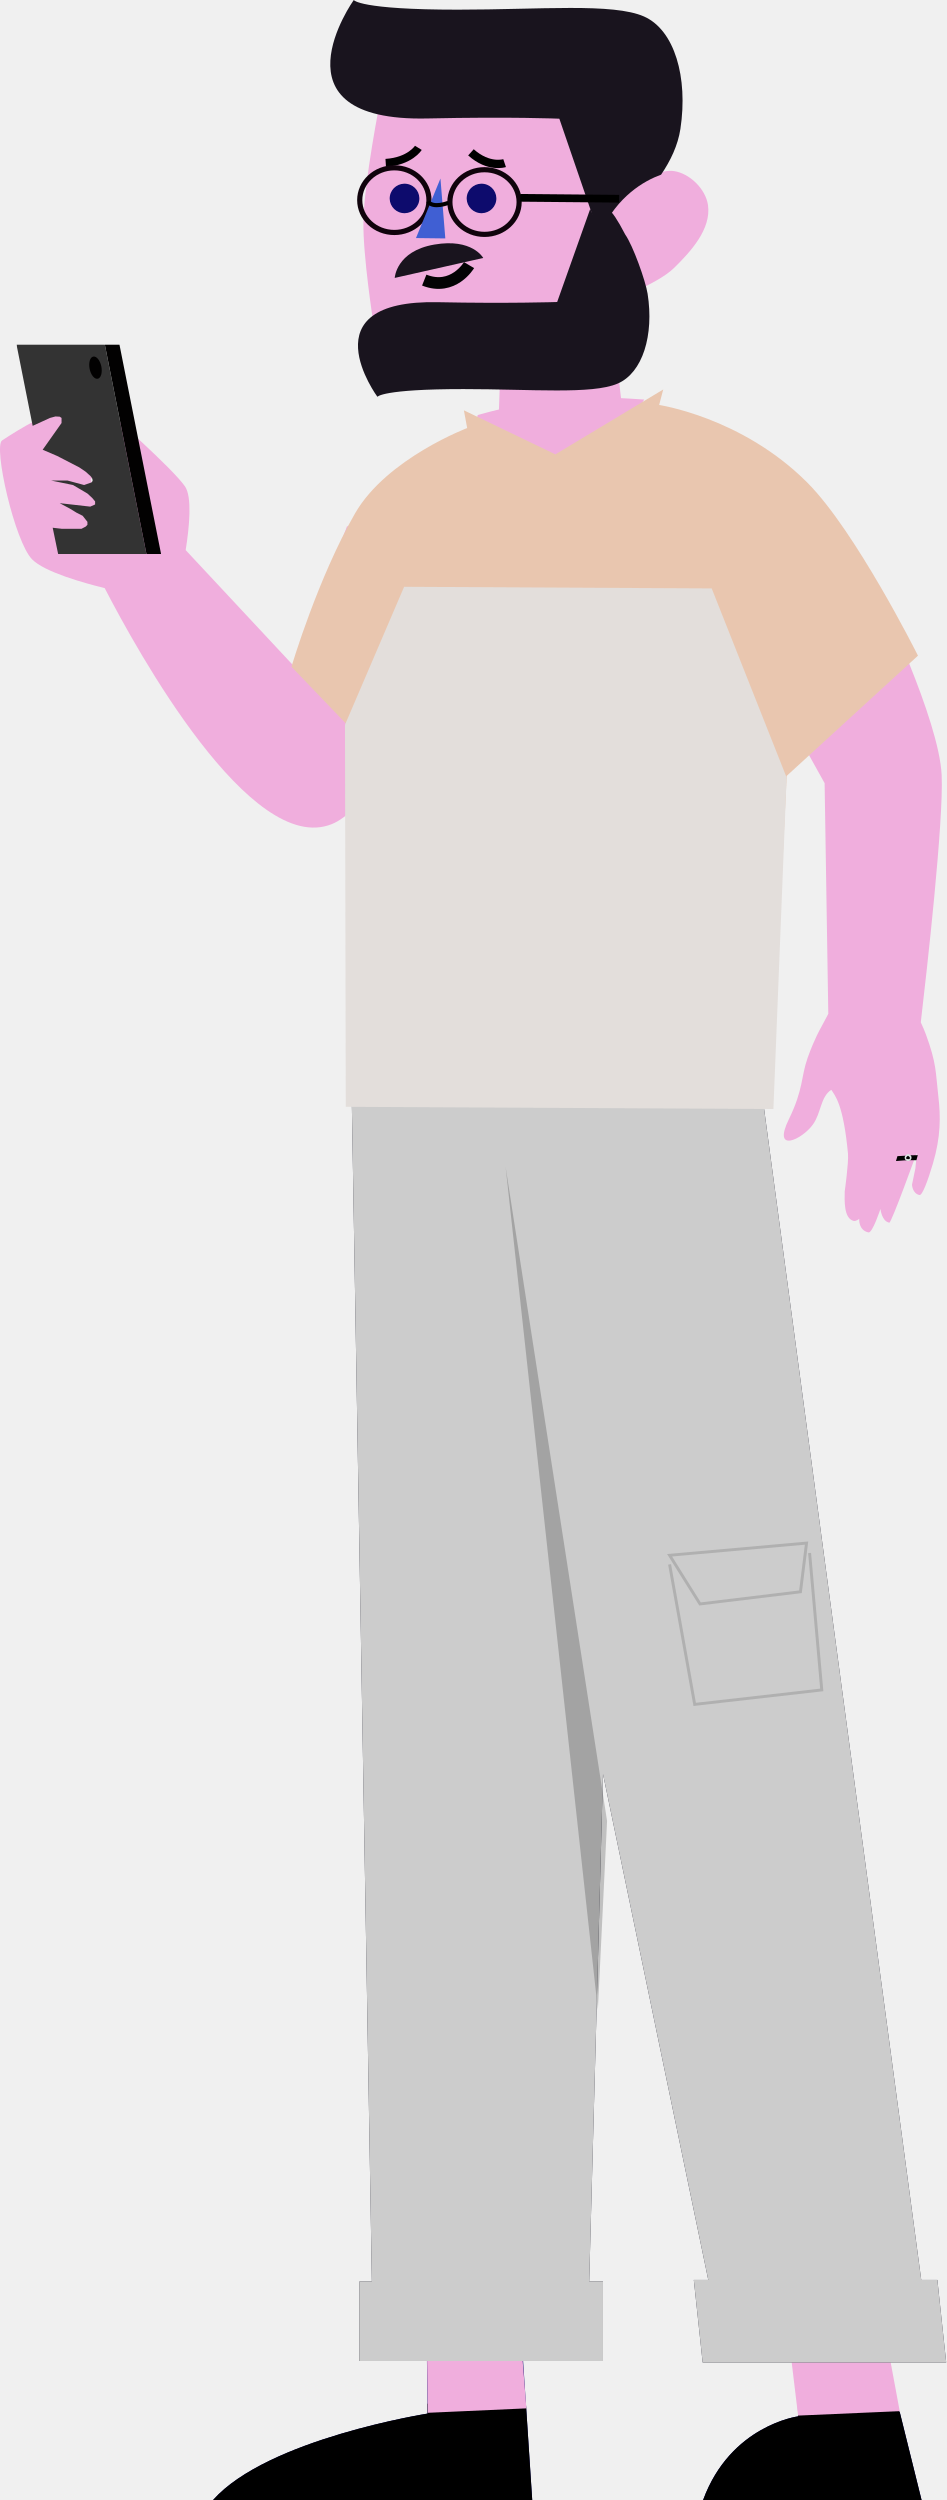
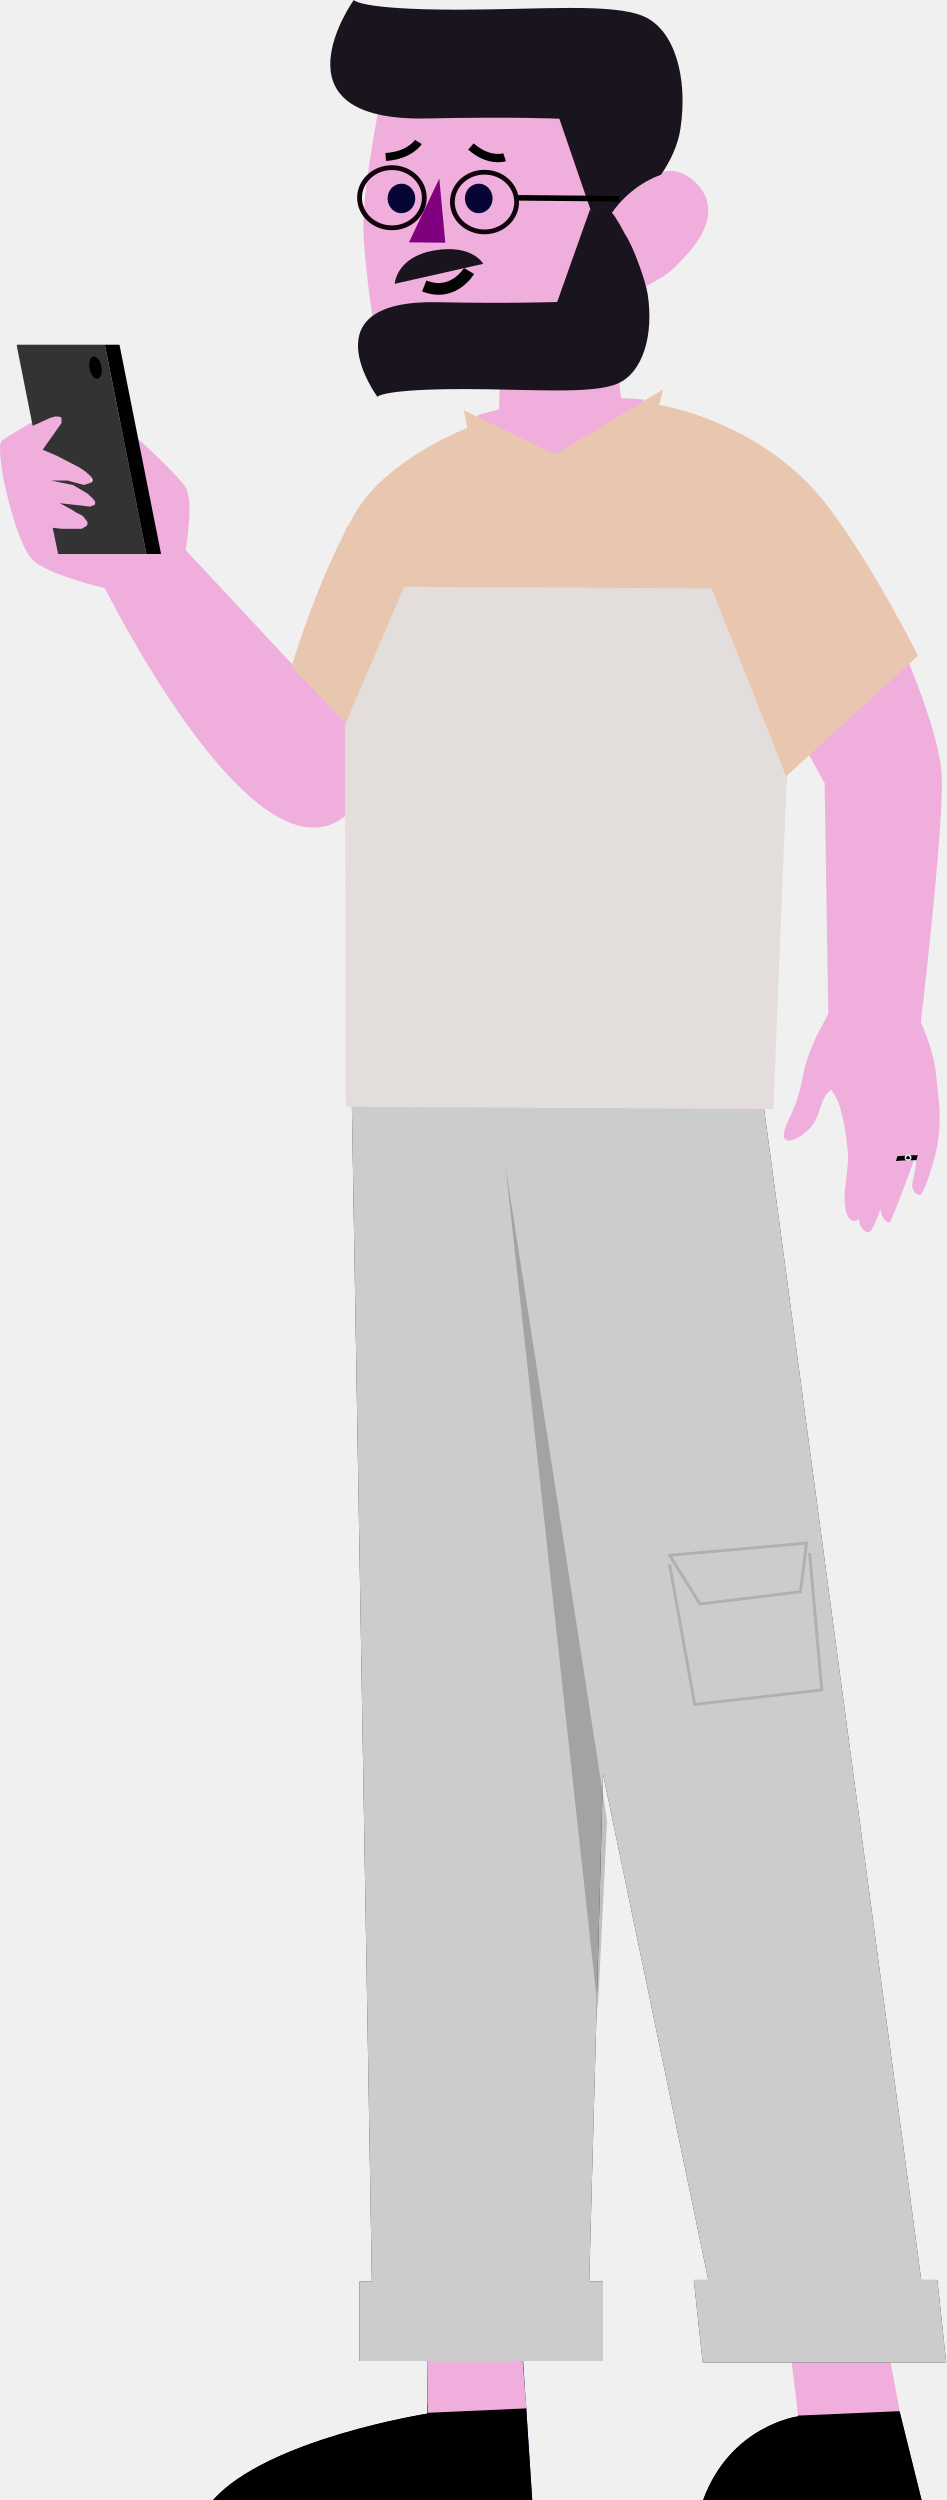
<svg xmlns="http://www.w3.org/2000/svg" xmlns:xlink="http://www.w3.org/1999/xlink" width="322.375" height="851.753" viewBox="0 0 322.375 851.753" version="1.1" id="svg1651">
  <defs id="defs1265">
    <path d="M 70.34,114.774 69.487,85.472 c 0,0 35.798,2.835 43.455,-1.122 0,0 9.359,-47.964 -1.803,-74.526 L 110.912,8.79 35.37,0 31.938,44.246 C 29.394,36.781 7.589,27.187 2.1,37.878 -9.797,61.044 32.74,76.642 32.74,76.642 L 28.421,115.126" id="path-1" />
    <path d="m 360.762,114.958 6.967,22.46 c 0,0 54.408,-22.327 82.395,-13.855 l -94.31,54.637 -24.552,-61.683 z M 76.758,28.761 44.966,55.283 c 0,0 3.65,18.806 4.732,36.433 1.565,25.515 -1.212,48.352 -1.212,48.352 L 4.0088889e-4,45.38 67.503,0 Z" id="path-3" />
    <path d="m 302.756,116.439 28.164,-7.617 8.747,28.641 -24.141,10.069 z M 38.997,0 40.677,35.571 16.904,55.33 0.118,26.654 Z" id="path-5" />
    <path d="M 162.207,109.138 C 154.431,83.515 148.94,64.434 147.135,56.101 139.11,19.053 139.127,1.347 139.127,5.9862845e-4 h 27.821 L 271.761,1.9954282e-4 C 271.19,9.91 272.842,36.19 269.109,72.578 l 81.383,363.038 8.213,-1.432 7.145,28.217 -89.017,17.766 -10.845,-29.816 5.318,-0.927 c -11.881,-35.763 -37.829,-115.152 -63.004,-193.688 -3.142,5.232 -6.439,10.482 -9.899,15.744 C 151.489,342.82 104.665,384.097 79.015,403.489 l 3.791,5.422 L 57.075,425.281 0.489,344.773 25.454,326.884 l 4.21,6.021 c 30.452,-28.011 91.282,-93.874 127.144,-199.69 2.404,-7.088 4.138,-15.249 5.399,-24.077 z" id="path-7" />
    <path d="m 285.217,65.731 c -11.036,21.67 -49.778,92.806 -77.398,81.46 -20.679,-8.496 -45.435,-78.929 -45.435,-78.929 l 40.241,-23.949 18.082,48.402 36.921,-40.111 c -1.254,-7.948 -2.258,-18.338 0.241,-22.001 4.255,-6.234 25.783,-25.442 25.783,-25.442 l 3.92,32.544 0.685,-2.743 c -6.9e-4,-0.153 0.036,-0.318 0.114,-0.497 0.007,-0.017 0.015,-0.034 0.023,-0.052 l 1.585,-6.351 c -0.665,-0.336 -0.938,-0.814 -0.65,-1.477 0.233,-0.538 0.743,-1.127 1.454,-1.746 L 296.194,3.16 c 0,0 1.776,0.79 4.379,1.973 4.187,-0.863 19.351,9.445 19.581,9.602 l 0.003,0.002 c 3.088,1.994 -4.256,34.955 -10.221,41.078 -4.244,4.356 -17.449,8.112 -24.719,9.917 z M 38.686,212.706 l 2.465,4.679 c 0,0 2.231,3.823 4.567,10.497 2.335,6.673 1.365,10.756 6.417,21.237 5.735,11.898 -4.523,6.992 -8.201,1.798 -2.871,-4.054 -2.545,-9.533 -6.267,-11.988 -1.247,1.99 -4.097,4.835 -5.687,22.002 -0.285,3.079 1.111,13.066 1.111,13.066 0.03,2.992 0.414,9.233 -2.993,10.185 -0.844,0.237 -1.943,-0.697 -1.943,-0.697 0,0 0.33,3.905 -3.151,4.682 -1.369,0.305 -4.088,-8.126 -4.088,-8.126 0,0 -0.414,4.282 -3.014,4.758 -0.735,0.134 -9.413,-24.294 -9.413,-24.294 l 0.522,5.517 1.152,5.651 c 0,0 -0.093,3.042 -2.536,3.58 -0.97,0.214 -2.832,-4.859 -4.577,-10.828 -2.714,-9.287 -2.659,-16.266 -1.86,-23.206 0.964,-8.387 0.535,-11.204 4.268,-21.488 0.446,-1.23 1.046,-2.642 1.715,-4.094 C 5.124,197.957 -0.647,146.203 0.06,130.315 0.917,111.043 21.335,68.263 21.335,68.263 l 41.453,23.174 -22.848,41.63 z M 137.858,21.006 c -24.01,-1.412 -34.14,-16.334 -36.45,-20.37 15.234,-1.052 16.826,-0.898 37.118,1.204 8.23,0.853 14.002,2.604 19.592,4.135 1.21,4.106 2.93,16.383 -20.26,15.031 z" id="path-9" />
    <path d="m 189.245,43.714 0.144,-0.028 16.354,37.597 -23.342,13.604 -4.873,82.087 h -132.99 l -2.23,-80.952 -42.05,-31.444 c 0,0 19.83,-39.765 53.76,-55.592 10.97,-5.12 21.03,-7.536 30.39,-8.46 0.767,-0.076 0.162,-0.054 0.255,0.308 0.053,0.205 0.238,0.512 0.453,0.859 0.215,0.347 0.215,0.235 1.268,1.789 1.054,1.554 2.615,3.103 4.97,5.505 1.953,1.993 4.651,3.944 7.298,5.423 3.014,1.684 5.972,2.809 7.869,3.607 1.713,0.721 3.157,1.099 4.553,1.43 3.943,0.936 7.013,1.227 13.275,1.553 0.76,0.04 5.16,-0.286 5.934,-0.44 1.104,-0.219 2.093,-0.418 3.341,-0.758 1.248,-0.34 4.35,-1.788 6.403,-4.338 0.871,-1.082 1.698,-4.639 1.444,-7.259 -0.255,-2.621 -1.398,-2.626 -0.353,-2.34 18.37,5 35.731,15.31 45.88,33.592 0.818,1.473 1.566,2.891 2.247,4.258 z" id="path-11" />
    <polygon id="path-13" points="0.887,72.597 0.887,0.234 45.169,0.234 45.169,72.597 " />
    <polygon id="path-15" points="0.904,72.597 0.904,0.234 20.075,0.234 20.075,72.597 " />
    <path d="m 215.391,107.69 c 0,7.61 -0.79,15.04 -2.301,22.21 -10.229,48.82 -53.529,65.48 -105.399,65.48 C 48.22,195.38 0,167.17 0,107.69 0,48.21 48.22,0 107.691,0 c 40.889,0 76.46,22.78 94.7,56.35 8.289,15.26 13,32.75 13,51.34" id="path-17" />
    <path d="M 45.835,0.595 C 58.429,11.428 77.068,21.501 98.948,28.35 97.555,43.175 92.93,68.726 78.977,78.007 c -6.591,4.383 -18.594,4.923 -28.819,4.333 l -2.345,29.043 -30.393,-11.903 c 0,0 7.586,-35.298 3.524,-41.785 -5.455,-8.739 -20.05,-11.555 -20.067,-23.632 -0.006,-3.577 2.085,-9.77 9.806,-9.782 10.364,-0.015 8.887,12.401 8.887,12.401 9.534,3.709 19.252,-21.695 26.265,-36.088 z" id="path-19" />
    <path d="m 237.082,77.318 c -0.66,-6.468 -0.919,-14.206 1.137,-16.977 3.771,-5.086 22.416,-20.461 22.416,-20.461 l 0.994,12.83 4.414,-15.063 c 0,0 4.888,1.449 9.619,3.924 4.221,2.209 8.226,5.391 9.976,6.634 2.507,1.782 -4.781,29.2 -9.976,34.134 -3.567,3.386 -14.084,6.012 -20.326,7.326 -11.921,19.251 -43.691,67.351 -61.242,63.382 -18.234,-4.122 -35.151,-67.86 -35.151,-67.86 l 30.755,-14.982 13.391,41.273 z M 28.095,217 l 7.486,19.144 c 0,0 1.137,4.929 1.773,10.753 0.635,5.825 0.878,9.368 4.735,18.108 2.688,6.09 -6.011,4.271 -8.477,0.869 -2.543,-3.509 -3.83,-17.892 -8.017,-15.046 -4.187,2.846 -5.449,17.322 -4.512,30.992 0.147,2.147 -1.344,3.9 -2.41,4.518 -1.729,1.001 -4.252,-7.459 -4.252,-7.459 0,0 -0.908,2.972 -3.661,1.731 -0.975,-0.439 -3.879,-6.195 -3.879,-6.195 0,0 -2.249,-2.836 -3.431,-6.003 C 1.362,262.82 -0.343,252.442 0.059,249.393 1.008,242.206 3.144,230.076 5.951,223.356 4.294,206.089 -2.06,136.765 1.445,123.596 5.457,108.527 13.317,88.108 13.317,88.108 l 30.16,17.739 -12.93,27.602 z M 132.336,1.776 c 0,0 8.054,5.692 14.07,15.87 8.233,13.924 3.929,25.937 -8.738,25.957 C 124.107,43.626 108.543,39.01 101.982,18.47 98.663,8.08 95.528,0 95.528,0 Z" id="path-21" />
    <path d="M 32.88,27.776 C 29.039,25.271 24.347,22.584 22.474,23.021 c -2.286,0.533 1.956,6.578 4.987,10.49 -4.898,1.965 -11.39,4.908 -12.427,7.058 -0.718,1.489 2.088,1.976 5.565,2.042 -3.2,1.534 -5.992,3.193 -6.641,4.54 -0.832,1.725 3.063,2.105 7.253,2.044 -3.7,1.688 -7.166,3.607 -7.9,5.128 -1.239,2.569 8.01,2.155 13.097,1.743 L 25.094,61.805 c -0.371,1.625 -1.851,2.753 -3.517,2.68 L 3.475,63.694 c -2.154,-0.094 -3.696,-2.118 -3.215,-4.22 L 13.086,3.416 c 0.372,-1.625 1.851,-2.752 3.516,-2.68 l 18.103,0.791 c 2.154,0.095 3.695,2.119 3.215,4.22 z" id="path-23" />
    <path d="M 102.63,1.128 90.499,0.543 c 0,0 3.135,8.08 6.454,18.47 6.561,20.54 22.125,25.156 35.686,25.133 12.667,-0.02 16.971,-12.033 8.738,-25.957 -5.299,-8.965 -12.179,-14.449 -13.744,-15.629 15.995,1.081 25.954,3.09 35.178,11.74 17.561,16.471 31.781,46.835 37.628,76.833 l -32.091,14.321 -11.43,44.167 -83.985,-1.28 c 0,0 0.735,-8.09 -1.076,-19.78 -2.359,-15.29 -10.875,-26.7 -10.875,-26.7 l -8.447,12.84 L 0,83.731 C 17.199,52.368 41.189,20.03 57.184,9.74 68.484,2.467 78.83,0.642 88.939,0.543 93.536,0.498 98.152,0.81 102.63,1.128 Z" id="path-25" />
    <path d="M 30.085,4.574 53.424,4.068 56.008,30.063 58.545,60.027 H 0 C 7.802,35.158 30.321,31.253 30.321,31.253 Z M 178.432,9.793 176.03,30.752 c 0,0 44.676,11.712 61.47,29.132 L 155.151,60.027 157.337,0 Z" id="path-27" />
    <path d="M 3.049,0 25.816,7.999 25.687,33.703 0,32.513 Z M 126.713,7.009 148.841,15.804 148.651,33.203 126.033,32.372 Z" id="path-29" />
    <path d="M 4.587,499.419 C 5.631,466.908 12.371,261.546 19.296,139.366 24.095,54.681 60.01,8.056 66.75,9.7540984e-5 H 152.322 C 152.478,1.082 163.997,82.617 166.105,253.225 c 1.892,152.789 -0.059,236.304 -0.302,246.125 l -1.5e-4,0.005 2.733,-0.004 0.018,13.153 -44.312,0.071 -0.018,-13.153 1.528,-0.002 -9e-5,-0.001 -22.502,-267.37 -6.74,-80.023 -51.16,347.324 -3.31e-4,0.002 2.213,-0.004 -0.773,13.153 -45.877,0.074 0.773,-13.152 2.903,-0.005 z" id="path-31" />
    <mask id="mask-4-9" fill="#ffffff">
      <use xlink:href="#path-3" id="use1615" x="0" y="0" width="100%" height="100%" />
    </mask>
    <mask id="mask-6-1" fill="#ffffff">
      <use xlink:href="#path-5" id="use1626" x="0" y="0" width="100%" height="100%" />
    </mask>
    <mask id="mask-8-2" fill="#ffffff">
      <use xlink:href="#path-7" id="use1637" x="0" y="0" width="100%" height="100%" />
    </mask>
    <mask id="mask-4-90" fill="#ffffff">
      <use xlink:href="#path-3" id="use1615-8" x="0" y="0" width="100%" height="100%" />
    </mask>
    <mask id="mask-6-9" fill="#ffffff">
      <use xlink:href="#path-5" id="use1626-3" x="0" y="0" width="100%" height="100%" />
    </mask>
    <mask id="mask-8-4" fill="#ffffff">
      <use xlink:href="#path-7" id="use1637-4" x="0" y="0" width="100%" height="100%" />
    </mask>
    <mask id="mask-4-96" fill="#ffffff">
      <use xlink:href="#path-3" id="use1615-1" x="0" y="0" width="100%" height="100%" />
    </mask>
    <mask id="mask-6-93" fill="#ffffff">
      <use xlink:href="#path-5" id="use1626-5" x="0" y="0" width="100%" height="100%" />
    </mask>
    <mask id="mask-8-6" fill="#ffffff">
      <use xlink:href="#path-7" id="use1637-5" x="0" y="0" width="100%" height="100%" />
    </mask>
    <path d="M 70.161,112.544 69.314,83.357 c 0,0 35.521,2.824 43.121,-1.117 0,0 9.286,-47.775 -1.79,-74.232 L 110.421,6.977 35.46,0 30.445,40.092 C 27.92,32.656 7.893,25.302 2.445,35.951 -9.359,59.026 32.851,74.563 32.851,74.563 l -4.286,38.332" id="path-1-5" />
    <path d="m 169.034,15.812 -0.283,24.345 c 0,0 54.576,8.597 73.077,29.441 H 133.095 L 137.65,0 Z M 42.806,13.761 42.524,41.106 c 0,0 22.987,3.001 32.343,28.492 H 0.448 L 7.891,39.595 12.716,34.799 Z" id="path-3-3" />
    <path d="m 129.76,2.05 31.385,9.434 -0.283,24.344 -33.631,-1.512 z M 6.545,0 37.929,9.433 34.635,36.777 0,35.266 Z" id="path-5-3" />
    <path d="m 81.066,460.375 h 4.926 l -3.012,28.128 H 0 L 3.012,460.375 H 8.503 L 70.288,3.9990393e-4 109.106,2.5426378e-4 203.522,0 l -7.84,460.875 h 4.232 v 27.128 h -82.98 v -27.128 h 4.695 l -4.697,-172.841 z" id="path-7-7" />
    <path d="M 211.13,7.465 C 213.694,1.637 227.163,0 227.163,0 c 0,0 21.495,23.921 23.419,27.573 1.923,3.652 5.481,21.738 5.312,25.311 -0.17,3.573 -11.255,19.629 -11.255,19.629 -6.878,-1.629 -2.386,-9.921 -2.386,-9.921 0,0 -6.161,5.036 -8.722,4.952 -24.121,-0.795 -22.829,-12.602 -22.258,-14.08 1.281,-3.32 7.719,0.476 7.719,0.476 0,0 -15.195,-29.803 -7.862,-46.475 z M 40.6,18.87 c 0,0 2.072,3.539 4.407,10.212 2.336,6.673 1.364,10.756 6.417,21.238 5.735,11.898 -4.523,6.991 -8.201,1.797 -2.871,-4.053 -2.545,-9.533 -6.267,-11.987 -1.247,1.99 -4.097,4.835 -5.687,22.002 -0.285,3.078 1.111,13.065 1.111,13.065 0.03,2.992 0.413,9.233 -2.992,10.185 -0.845,0.238 -1.944,-0.696 -1.944,-0.696 0,0 0.33,3.905 -3.152,4.682 -1.368,0.305 -4.087,-8.126 -4.087,-8.126 0,0 -0.414,4.282 -3.014,4.757 -0.735,0.135 -9.412,-24.293 -9.412,-24.293 l 0.522,5.517 1.151,5.651 c 0,0 -0.092,3.041 -2.536,3.58 -0.97,0.214 -2.832,-4.86 -4.576,-10.828 -2.715,-9.288 -2.66,-16.266 -1.862,-23.207 0.965,-8.387 1.219,-11.613 4.952,-21.898 z" id="path-9-1" />
    <path d="M 28.811,18.72 33.288,9.941349e-5 52.748,1.203 l 13.38,16.463 8.7,-15.111 6.21,0.388 1.929,17.477 C 114.341,32.384 117.029,44.059 124.51,59.418 c 8.175,16.784 -1.805,133.28 -1.805,133.28 L 0,187.075 c 0,0 16.627,-167.09 27.518,-168.226 0.43,-0.045 0.861,-0.088 1.293,-0.13 z" id="path-11-5" />
    <path d="m 36.769,284.6 8.737,-39.564 c 1.681,1.222 2.854,2.002 3.518,2.34 2.505,1.277 3.527,0.647 3.76,-0.4 0.25,-1.127 -0.939,-4.145 -3.014,-9.329 -0.414,-1.035 -0.932,-2.567 -1.554,-4.596 l 18.07,-81.384 -2.186,-19.677 -14.33,76.867 -49.74,2.336 c 0,0 -0.98,-70.733 8.49,-111.651 6.03,-26.066 39.915,-75.376 55.504,-85.67 6.617,-4.369 35.806,-12.909 35.806,-12.909 0,0 7.447,18.467 7.701,43.961 0.554,55.672 -5.087,245.029 -5.087,245.029 z m 168.68,-61.696 -6.77,-14.036 1.84,77.571 -23.41,2.755 c 0,0 -16.922,-210.492 -18.706,-239.82 -2,-32.882 -2.364,-45.358 -2.904,-46.74 0,-0.01 -0.01,-0.02 -0.01,-0.02 0,0 32.418,11.329 43.18,29.121 5.565,9.202 14.8,78.116 14.8,78.116 l 35.5,88.975 z" id="path-13-4" />
    <path d="M 31.698,121.258 2.163,58.876 c -3.361,-7.1 -1.663,-15.549 4.185,-20.819 l 2.376,-2.141 -0.155,-0.268 C 3.746,27.32 5.661,16.751 13.104,10.621 l 11.725,-9.657 c 0,0 7.054,23.545 7.337,35.164 0.402,16.51 -0.468,85.131 -0.468,85.131 z M 88.741,120.668 80.49,2.614 95.708,14.827 c 6.318,5.071 9.303,13.197 7.757,21.121 l -0.411,2.109 0.917,0.77 c 6.912,5.808 9.43,15.294 6.302,23.735 z" id="path-15-7" />
    <mask id="mask-4-7" fill="#ffffff">
      <use xlink:href="#path-3-3" id="use1615-2" x="0" y="0" width="100%" height="100%" />
    </mask>
    <mask id="mask-6-6" fill="#ffffff">
      <use xlink:href="#path-5-3" id="use1626-9" x="0" y="0" width="100%" height="100%" />
    </mask>
    <mask id="mask-8-3" fill="#ffffff">
      <use xlink:href="#path-7-7" id="use1637-42" x="0" y="0" width="100%" height="100%" />
    </mask>
    <mask id="mask-2" fill="#ffffff">
      <use xlink:href="#path-1" id="use1337" x="0" y="0" width="100%" height="100%" />
    </mask>
  </defs>
  <g id="Scene" stroke="none" stroke-width="1" fill="none" fill-rule="evenodd" transform="translate(731.0524,135.41)">
    <g id="Illustration-5" transform="translate(-211,-231)">
      <g id="g845" transform="translate(506.0298,-74.66013)">
        <g id="g3772" transform="matrix(-1,0,0,1,-157.7409,-278.628)">
          <g id="Group-23" transform="translate(661.7741,447.5177)">
            <g id="Group-22" transform="rotate(4.036272,-1145.977,1093.768)" />
            <path style="fill:#f0aedd;fill-opacity:1;stroke:#f0aedd;stroke-width:1px;stroke-linecap:butt;stroke-linejoin:miter;stroke-opacity:1" d="M 76.546,35.775 1.108,26.961 -2.262,71.031 c 0,0 -13.02,-12.062 -20.739,-10.888 -5.195,0.79 -10.394,5.947 -11.147,11.147 -1.142,7.883 5.718,15.422 11.406,20.998 5.906,5.79 22.035,11.406 22.035,11.406 l -4.407,38.626 41.219,-0.518 -1.037,-29.812 43.811,-0.778 c 0,0 3.606,-22.933 3.37,-34.478 -0.282,-13.782 -5.703,-40.959 -5.703,-40.959 z" id="path1263" />
            <g id="g1261" transform="translate(-36.72435,1.360099)">
              <path d="M 39.114,80.137 C 38.975,79.797 38.82,79.445 38.649,79.081 32.882,66.806 23.936,61.649 18.06,59.508 14.849,54.784 12.318,49.5 11.477,43.935 8.813,26.328 13.472,10.235 23.868,5.623 34.391,0.954 59.317,3.295 87.305,3.295 c 33.605,0 35.456,-3.295 35.456,-3.295 0,0 29.623,41.572 -25.069,40.363 -28.66,-0.634 -44.969,0.081 -44.969,0.081 z" id="Combined-Shape" fill="#19141e" />
              <path d="m 42.21,71.195 c -0.115,0.272 -0.243,0.553 -0.385,0.844 -4.771,9.803 -0.897,-12.75 -11.532,7.84 -2.656,3.773 -6.95,15.783 -7.645,20.228 -2.204,14.061 1.65,26.913 10.249,30.597 8.705,3.729 29.324,1.859 52.476,1.859 27.799,0 29.33,2.631 29.33,2.631 0,0 24.505,-33.2 -20.737,-32.235 -23.708,0.506 -40.499,-0.065 -40.499,-0.065 z" id="Combined-Shape-7" fill="#19141e" style="stroke-width:0.813" />
            </g>
          </g>
          <g id="Person-/-Man-/-2" transform="translate(-2306.557,-89.43688)" style="fill:none;fill-rule:evenodd;stroke:none;stroke-width:1">
            <a id="a2598-1" transform="translate(1719.104,599.6855)">
              <g id="Man-/-Legs-/-2-1" transform="translate(987.4166,72.79211)">
                <g id="Group-28-3" transform="translate(145,182.2332)">
                  <g id="Shoes-1" transform="translate(8.957218,465.7583)">
                    <mask id="mask3497" fill="#ffffff">
                      <use xlink:href="#path-3-3" id="use3495" x="0" y="0" width="100%" height="100%" />
                    </mask>
                    <use id="use1618" fill="#0d0b6d" xlink:href="#path-3-3" x="0" y="0" width="100%" height="100%" />
                    <g id="Colors-/-Wear-/-Blue" mask="url(#mask-4-7)" fill="#2437a8" fill-rule="nonzero">
                      <g transform="translate(0,36.78896)" id="g1622">
                        <rect x="0" y="0" width="242" height="33" id="rect1620" style="fill:#000000" />
                      </g>
                    </g>
                  </g>
                  <g id="Legs" transform="matrix(1.018201,0,0,1,136.8219,519.6805)">
                    <mask id="mask3506" fill="#ffffff">
                      <use xlink:href="#path-5-3" id="use3504" x="0" y="0" width="100%" height="100%" />
                    </mask>
                    <use id="use1629" fill="#cf3e83" xlink:href="#path-5-3" x="0" y="0" width="100%" height="100%" transform="matrix(0.9818304,0,0,1,-117.8347,-49.85736)" style="fill:#f0aedd;fill-opacity:1" />
                  </g>
                  <g id="Pants-3" transform="translate(1.003547)">
                    <mask id="mask3515" fill="#ffffff">
                      <use xlink:href="#path-7-7" id="use3513" x="0" y="0" width="100%" height="100%" />
                    </mask>
                    <use id="use1640" fill="#2f2f3d" xlink:href="#path-7-7" x="0" y="0" width="100%" height="100%" />
                    <g id="Colors-/-Wear-/-Black-2" mask="url(#mask-8-3)" fill="#19141e" fill-rule="nonzero">
                      <g transform="translate(5.02e-4)" id="g1644">
                        <rect x="0" y="0" width="203" height="489" id="rect1642" style="fill:#cccccc" />
                      </g>
                    </g>
                  </g>
                  <polygon id="Fill-15" fill="#000000" opacity="0.2" points="119.682,368.391 116.547,304.013 151.123,81.126 " />
                </g>
              </g>
            </a>
          </g>
          <g id="Man-/-Body-/-5" transform="matrix(1,0,0,0.9868956,530.5549,544.6517)">
            <g id="Skin-color" transform="translate(17,41.643)">
              <mask id="mask-10" fill="#ffffff">
                <use xlink:href="#path-9" id="use1400" x="0" y="0" width="100%" height="100%" />
              </mask>
              <use id="use1403" fill="#e576c6" xlink:href="#path-9" transform="translate(-0.09997144,-1.387284)" x="0" y="0" width="100%" height="100%" style="fill:#f0aedd;fill-opacity:1" />
            </g>
            <g id="g1428" transform="translate(287,21.63735)">
              <mask id="mask-14" fill="#ffffff">
                <use xlink:href="#path-13" id="use1422" x="0" y="0" width="100%" height="100%" />
              </mask>
              <g id="Clip-21" />
              <path d="M 32.834,63.507 30.976,72.597 H 0.887 L 15.08,0.233 h 30.089 C 44.389,4.21 42.552,13.576 39.658,28.331 l -5.917,-2.735 -1.843,-0.509 -1.451,0.081 -0.629,0.428 v 1.758 l 6.432,9.224 -4.92,2.138 -7.57,3.96 -2.187,1.51 -0.847,0.783 -0.692,0.618 -0.441,0.531 -0.265,0.475 -0.114,0.616 0.114,0.273 0.132,0.21 0.191,0.189 2.481,0.874 5.66,-1.546 h 5.594 L 25.92,48.756 21,51.692 19.328,53.263 18.384,54.418 v 1.057 l 1.651,0.741 10.414,-1.192 L 27,56.894 24.715,58.307 22.62,59.385 21,61.469 v 1.029 l 0.574,0.604 1.454,0.771 h 2.218 4.468 z" id="path1426" fill="#5e93d1" mask="url(#mask-14)" style="fill:#333333" />
            </g>
            <g id="Group-25" transform="translate(282,21.63735)">
              <mask id="mask-16" fill="#ffffff">
                <use xlink:href="#path-15" id="use1430" x="0" y="0" width="100%" height="100%" />
              </mask>
              <g id="Clip-24" />
              <polygon id="polygon1434" fill="#020101" mask="url(#mask-16)" points="15.097,0.233 20.075,0.233 5.883,72.597 0.904,72.597 " />
            </g>
            <path d="m 307.257,30.273 c -0.416,2.114 -1.649,3.653 -2.754,3.438 -1.104,-0.215 -1.663,-2.103 -1.247,-4.216 0.416,-2.115 1.649,-3.653 2.754,-3.439 1.105,0.216 1.663,2.104 1.247,4.217" id="path1437" fill="#020101" />
            <g id="g1098" transform="translate(354.6356,-37.82575)">
              <g id="T-Shirt" transform="matrix(1.067798,0,0,1.353145,-280.5896,20.78546)" style="fill:#ffe680">
                <mask id="mask-12" fill="#ffffff">
                  <use xlink:href="#path-11" id="use1412" x="0" y="0" width="100%" height="100%" />
                </mask>
                <path style="fill:#e9c6af;fill-opacity:1;stroke:#e9c6af;stroke-width:0.837px;stroke-linecap:butt;stroke-linejoin:miter;stroke-opacity:1" d="m 97.444,50.361 c 0,0 25.891,7.792 35.931,21.742 11.813,16.414 20.123,38.748 20.123,38.748 l -17.813,14.853 0.118,95.098 -134.498,-1.165 -4.912,-81.03 -41.731,-30.56 c 0,0 19.717,-31.457 34.989,-43.709 20.922,-16.785 47.584,-19.801 47.584,-19.801 l -1.153,-3.494 33.685,16.209 28.631,-11.02 z" id="path1089" />
              </g>
              <path style="fill:#e3dedb;fill-opacity:1;stroke:#e3dedb;stroke-width:1.023px;stroke-linecap:butt;stroke-linejoin:miter;stroke-opacity:1" d="m -258.975,144.427 104.102,-0.559 19.976,47.229 -0.265,131.27 -144.697,0.754 -4.475,-113.851 z" id="path1091" />
              <path style="fill:none;stroke:#000000;stroke-width:1.007px;stroke-linecap:butt;stroke-linejoin:miter;stroke-opacity:1;opacity:0.137" d="m -244.977,477.696 -46.663,-4.203 2.074,16.811 34.219,4.203 z" id="path1100" />
              <path style="fill:none;stroke:#000000;stroke-width:1.007px;stroke-linecap:butt;stroke-linejoin:miter;stroke-opacity:1;opacity:0.137" d="m -244.977,480.848 -8.555,48.333 -43.292,-4.991 4.148,-47.282" id="path1102" />
            </g>
          </g>
          <g id="g1247" transform="translate(2.333131,-3.370076)">
-             <path d="m 79.888,68.336 c 0.497,2.732 -1.327,5.346 -4.073,5.84 -2.747,0.494 -5.375,-1.319 -5.872,-4.051 -0.497,-2.732 1.327,-5.346 4.073,-5.84 2.747,-0.494 5.375,1.319 5.872,4.051" id="path1350" fill="#0d0b6d" transform="translate(627.0364,450.6285)" />
-             <path d="m 106.123,68.336 c 0.497,2.732 -1.327,5.346 -4.073,5.84 -2.747,0.494 -5.375,-1.319 -5.872,-4.051 -0.497,-2.732 1.327,-5.346 4.073,-5.84 2.747,-0.494 5.375,1.319 5.872,4.051" id="path1352" fill="#0d0b6d" transform="translate(627.0364,450.6285)" />
-             <path d="m 5.613,8.192 c 0,0 5.957,8.655 15.586,4.019" id="Stroke-21" stroke="#252535" stroke-width="4" transform="rotate(4.036272,-7226.585,10216.323)" style="stroke:#030304;stroke-opacity:1" />
-             <path d="m 0.618,6.103 c 0,0 3.213,-7.056 16.339,-5.722 C 30.084,1.714 31.177,10.763 31.177,10.763 Z" id="path1358" fill="#19141e" transform="rotate(4.036272,-7226.585,10216.323)" />
-             <path d="m 694.088,507.82 c 0,0 5.35,1.795 11.469,-3.671" id="Stroke-15-3-2" stroke="#24242b" stroke-width="2.837" style="stroke:#000000;stroke-opacity:1" />
-             <path d="m 723.473,502.619 c 0,0 2.851,4.584 11.12,5.113" id="Stroke-15-0-6" stroke="#24242b" stroke-width="2.699" style="stroke:#000000;stroke-opacity:1" />
+             <path d="m 707.536,518.964 c 0.464,2.732 -1.238,5.346 -3.8,5.84 -2.563,0.494 -5.016,-1.319 -5.479,-4.051 -0.464,-2.732 1.238,-5.346 3.8,-5.84 2.563,-0.494 5.016,1.319 5.479,4.051" id="path1350" fill="#0d0b6d" style="fill:#060535;fill-opacity:1;stroke-width:0.966" />
+             <path d="m 733.882,518.964 c 0.464,2.732 -1.238,5.346 -3.8,5.84 -2.563,0.494 -5.016,-1.319 -5.479,-4.051 -0.464,-2.732 1.238,-5.346 3.8,-5.84 2.563,-0.494 5.016,1.319 5.479,4.051" id="path1352" fill="#0d0b6d" style="fill:#060535;fill-opacity:1;stroke-width:0.966" />
+             <path d="m 706.205,544.571 c 0,0 5.333,9.053 15.265,5.107" id="Stroke-21" stroke="#252535" stroke-width="4" style="stroke:#030304;stroke-opacity:1" />
+             <path d="m 701.369,542.136 c 0,0 3.702,-6.812 16.702,-4.558 13,2.254 13.453,11.357 13.453,11.357 z" id="path1358" fill="#19141e" />
+             <path d="m 694.088,505.82 c 0,0 5.35,1.795 11.469,-3.671" id="Stroke-15-3-2" stroke="#24242b" stroke-width="2.837" style="stroke:#000000;stroke-opacity:1" />
+             <path d="m 723.473,500.619 c 0,0 2.851,4.584 11.12,5.113" id="Stroke-15-0-6" stroke="#24242b" stroke-width="2.699" style="stroke:#000000;stroke-opacity:1" />
          </g>
          <path style="fill:none;stroke:#000000;stroke-width:0.898px;stroke-linecap:butt;stroke-linejoin:miter;stroke-opacity:1" d="m 556.243,842.902 1.972,0.039 1.356,0.1 0.572,0.055 2.103,0.116 0.219,0.735 -2.016,-0.155 -1.753,-0.077 c 1.935,0.005 -1.74,0.009 -2.235,0 z" id="path719" />
          <path d="m 560.113,843.071 c 0.116,0.638 -0.31,1.249 -0.951,1.364 -0.641,0.115 -1.255,-0.308 -1.371,-0.946 -0.116,-0.638 0.31,-1.248 0.951,-1.364 0.641,-0.115 1.255,0.308 1.371,0.946" id="path1350-81" fill="#0d0b6d" style="fill:#dbe3e2;stroke-width:0.234" />
          <path style="fill:none;stroke:#000000;stroke-width:0.476px;stroke-linecap:butt;stroke-linejoin:miter;stroke-opacity:1" d="m 559.004,843.435 c 0,0 -0.137,0.201 -0.23,0.183 -0.093,-0.018 -0.221,-0.051 -0.227,-0.21 -0.006,-0.159 0.439,-0.469 0.439,-0.469 0,0 0.39,0.29 0.404,0.434 0.014,0.144 -0.064,0.203 -0.145,0.232 -0.081,0.029 -0.242,-0.17 -0.242,-0.17 z" id="path743" />
-           <ellipse style="fill:none;stroke:#10030c;stroke-width:1.757;stroke-miterlimit:4;stroke-dasharray:none;stroke-dashoffset:47.295;stroke-opacity:1" id="path1181" cx="703.268" cy="517.716" rx="11.795" ry="11.018" />
-           <ellipse style="fill:none;stroke:#10030c;stroke-width:1.757;stroke-miterlimit:4;stroke-dasharray:none;stroke-dashoffset:47.295;stroke-opacity:1" id="path1181-6" cx="733.987" cy="517.067" rx="11.795" ry="11.018" />
-           <polygon id="polygon1348" fill="#405fd3" points="97.739,82.856 87.743,82.983 89.399,62.572 " transform="translate(628.8802,447.1292)" />
-           <path d="m 715.58,517.973 c 0,0 5.134,2.07 6.972,-0.426" id="Stroke-21-9" stroke="#252535" stroke-width="4" style="stroke:#000000;stroke-width:1.4;stroke-miterlimit:4;stroke-dasharray:none;stroke-opacity:1" />
-           <path d="m 657.391,516.587 c 0,0 0,0 33.693,-0.311" id="Stroke-21-9-0" stroke="#252535" stroke-width="4" style="stroke:#000000;stroke-width:2.63;stroke-miterlimit:4;stroke-dasharray:none;stroke-opacity:1" />
+           <ellipse style="fill:none;stroke:#10030c;stroke-width:1.626;stroke-miterlimit:4;stroke-dasharray:none;stroke-dashoffset:47.295;stroke-opacity:1" id="path1181" cx="703.268" cy="517.716" rx="10.944" ry="10.167" />
+           <ellipse style="fill:none;stroke:#10030c;stroke-width:1.639;stroke-miterlimit:4;stroke-dasharray:none;stroke-dashoffset:47.295;stroke-opacity:1" id="path1181-6" cx="734.812" cy="516.242" rx="11.029" ry="10.252" />
+           <polygon id="polygon1348" fill="#405fd3" points="87.743,82.983 89.399,62.572 97.739,82.856 " transform="matrix(1.238387,0,0,1.071846,607.9634,442.6336)" style="fill:#800080;fill-opacity:1" />
+           <path d="m 657.39,516.587 c 0,0 0,0 34.429,-0.311" id="Stroke-21-9-0" stroke="#252535" stroke-width="4" style="stroke:#000000;stroke-width:1.901;stroke-miterlimit:4;stroke-dasharray:none;stroke-opacity:1" />
        </g>
      </g>
    </g>
  </g>
</svg>
